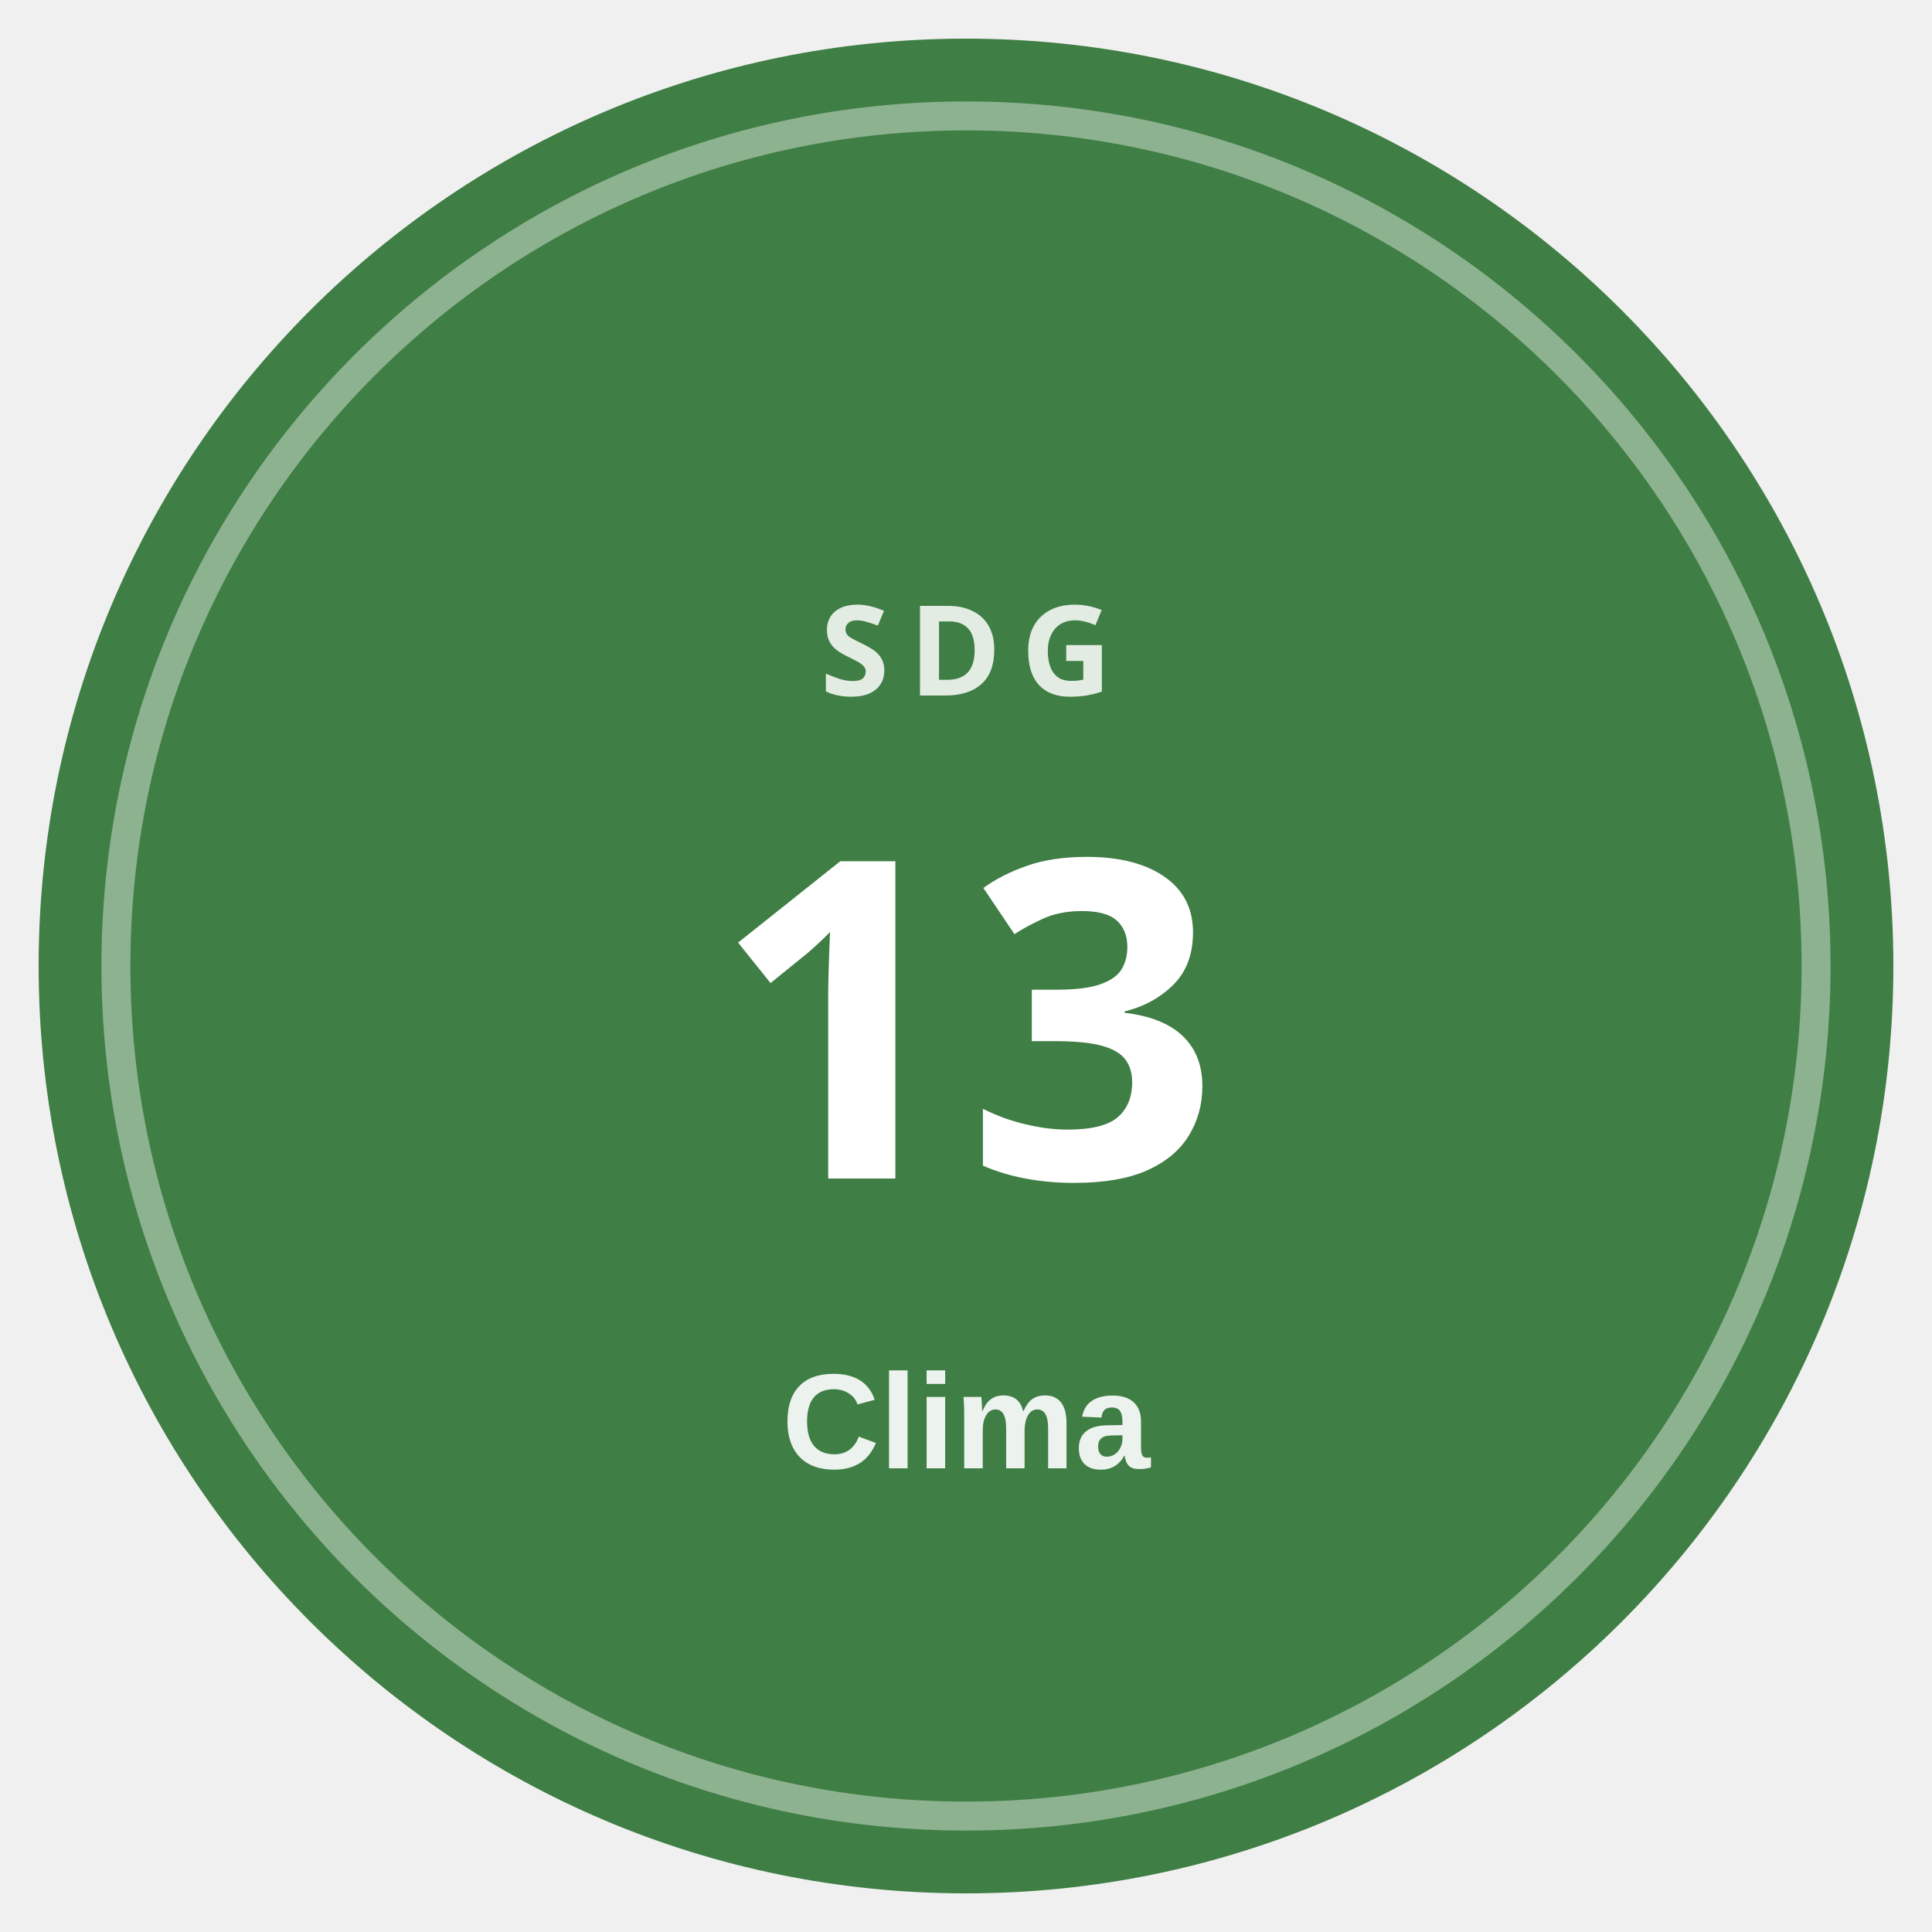
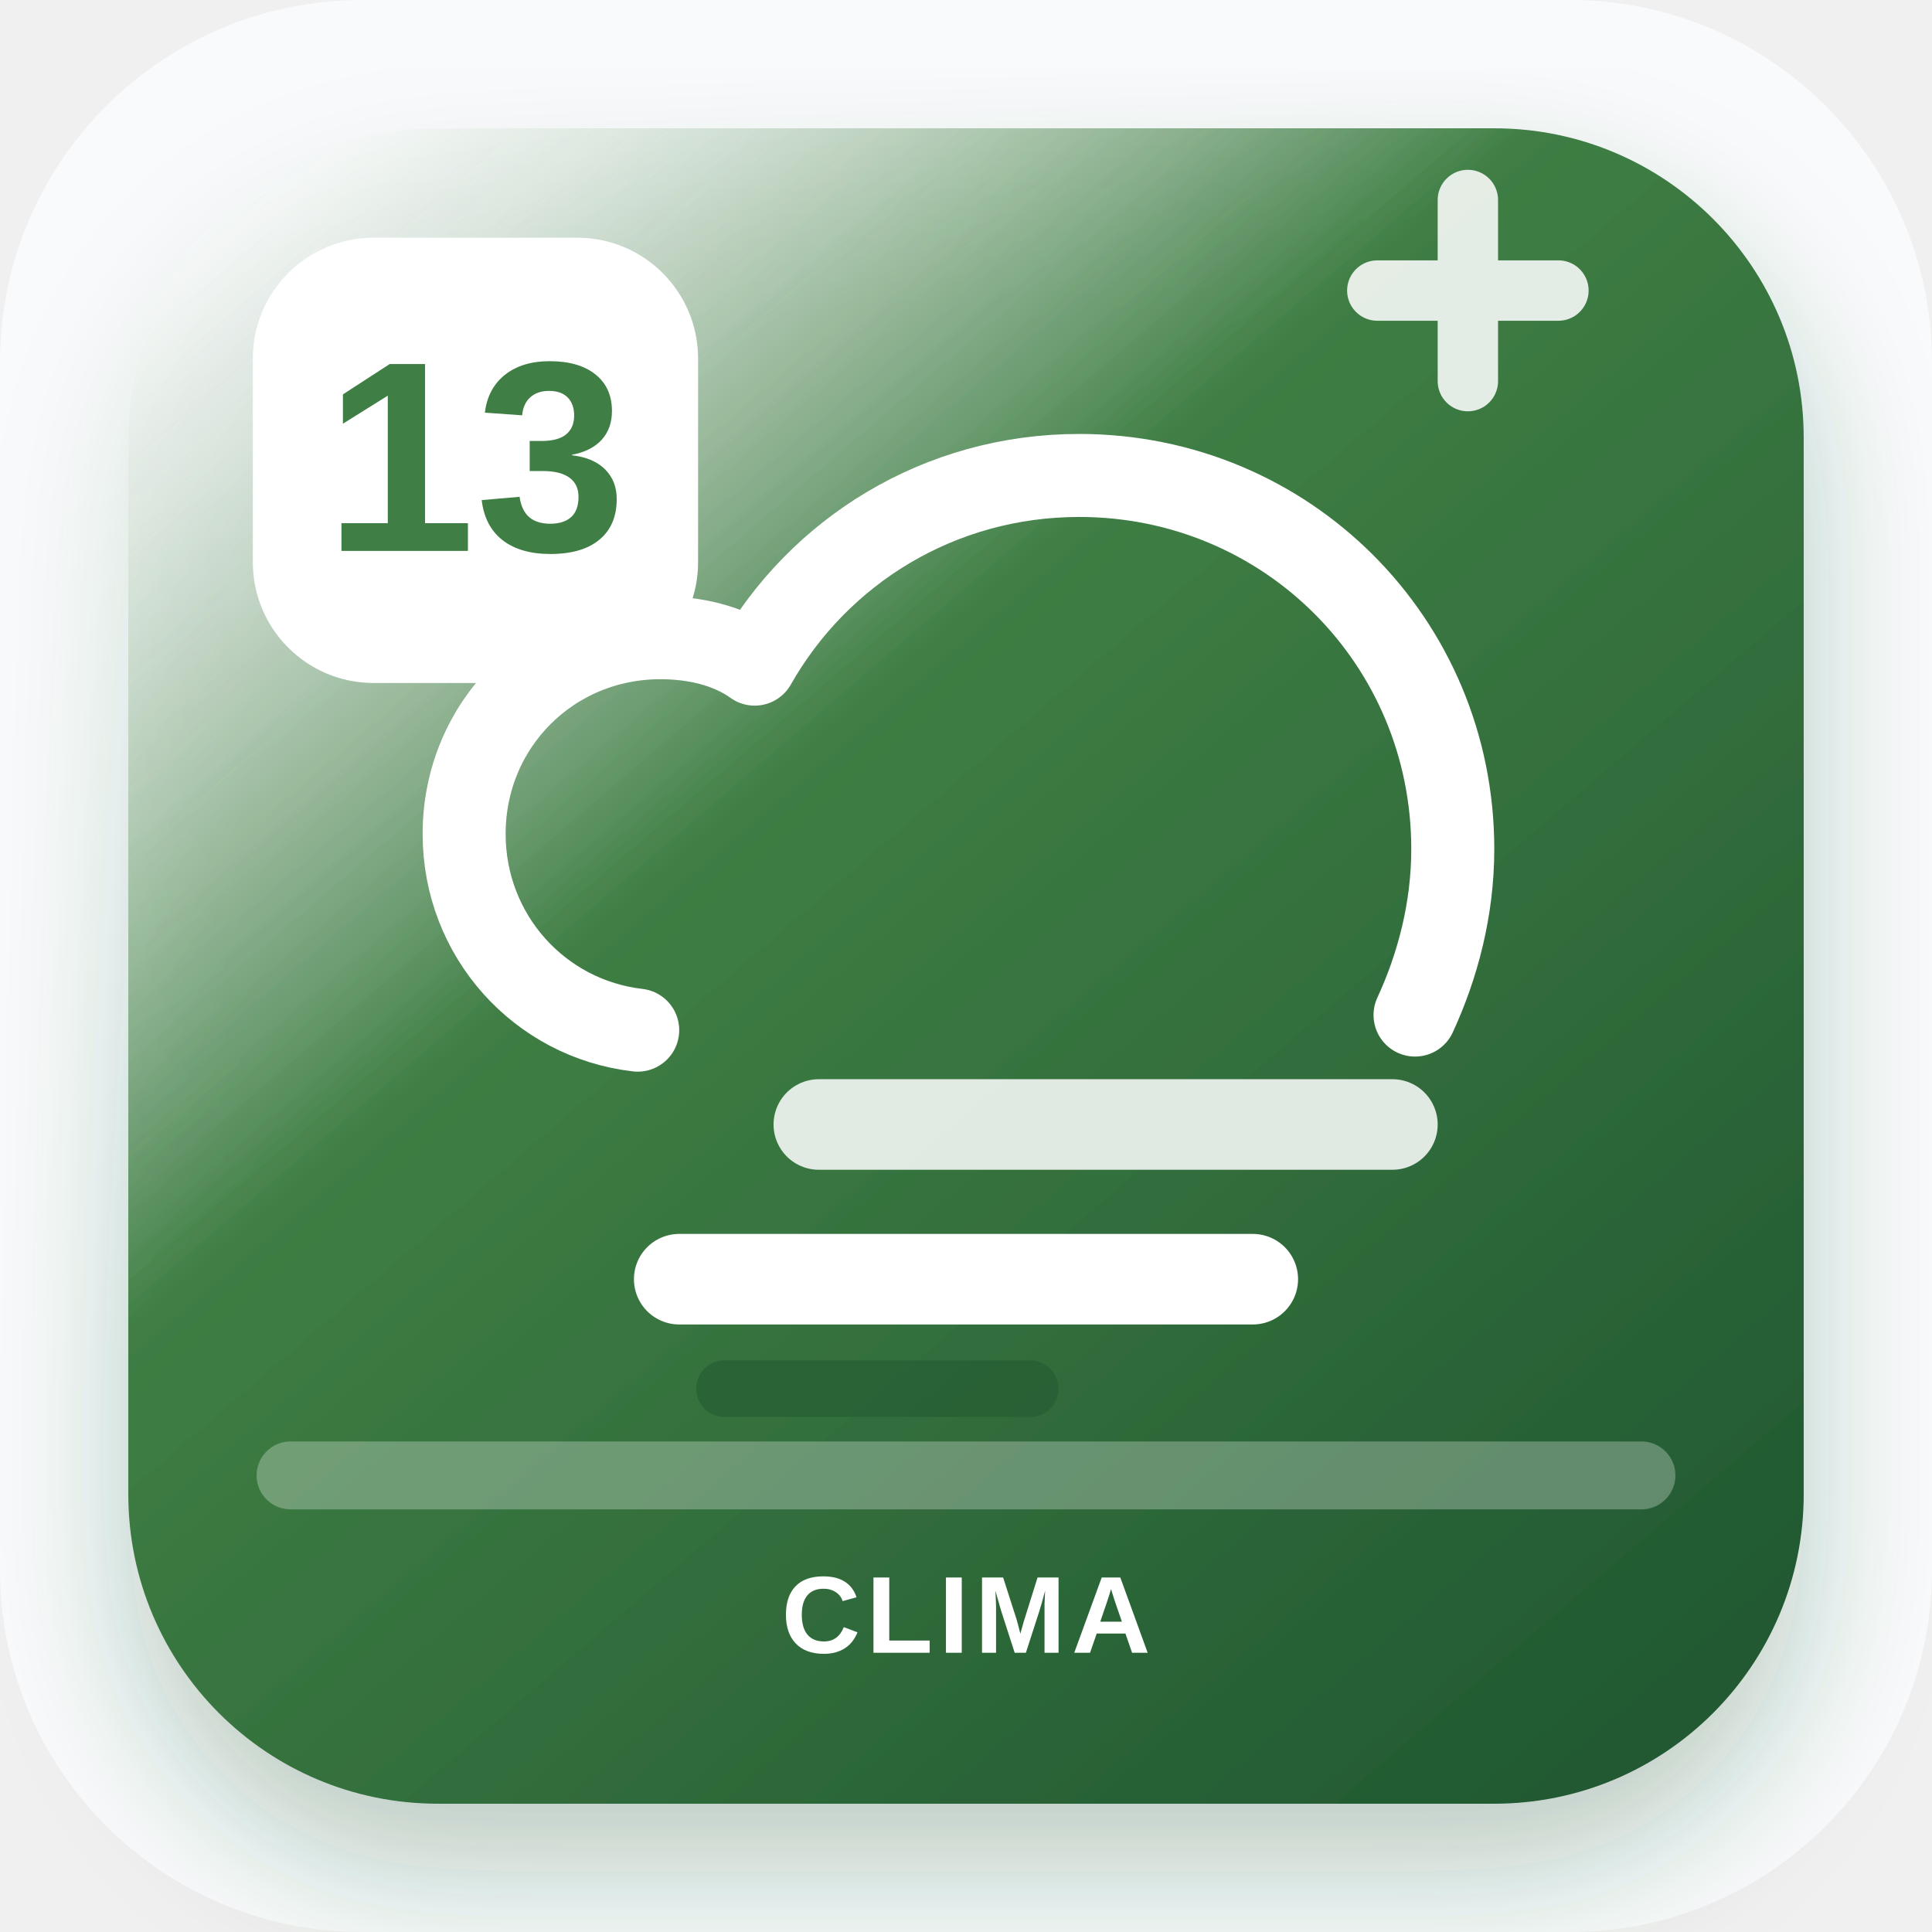
- <svg xmlns="http://www.w3.org/2000/svg" viewBox="0 0 200 200" width="200" height="200">
-   <circle cx="100" cy="100" r="96" fill="#3F7E44" />
-   <circle cx="100" cy="100" r="88" fill="none" stroke="white" stroke-width="3" opacity="0.4" />
-   <text x="100" y="72" text-anchor="middle" font-family="Arial Black, sans-serif" font-size="13" font-weight="900" fill="white" letter-spacing="2" opacity="0.85">SDG</text>
-   <text x="100" y="122" text-anchor="middle" font-family="Arial Black, sans-serif" font-size="46" font-weight="900" fill="white">13</text>
-   <text x="100" y="152" text-anchor="middle" font-family="Arial, sans-serif" font-size="14" font-weight="700" fill="white" opacity="0.9">Clima</text>
+ <svg xmlns="http://www.w3.org/2000/svg" viewBox="0 0 512 512" role="img" aria-labelledby="title desc">
+   <defs>
+     <linearGradient id="sdg13g" x1="64" y1="32" x2="448" y2="480" gradientUnits="userSpaceOnUse">
+       <stop offset="0" stop-color="#ffffff" stop-opacity="0.28" />
+       <stop offset="0.38" stop-color="#3F7E44" />
+       <stop offset="1" stop-color="#1f5630" />
+     </linearGradient>
+     <filter id="sdg13s" x="-12%" y="-12%" width="124%" height="124%">
+       <feDropShadow dx="0" dy="18" stdDeviation="18" flood-color="#1f5630" flood-opacity="0.28" />
+     </filter>
+   </defs>
+   <rect width="512" height="512" rx="96" fill="#f8fafc" />
+   <rect x="34" y="34" width="444" height="444" rx="82" fill="url(#sdg13g)" filter="url(#sdg13s)" />
+   <path d="M77 391h358" fill="none" stroke="#ffffff" stroke-width="18" stroke-linecap="round" opacity="0.28" />
+   <path d="M169 273c-26-3-46-25-46-52 0-29 23-52 52-52 9 0 18 2 25 7 17-30 49-50 86-50 55 0 99 44 99 99 0 16-4 31-10 44" stroke="#ffffff" stroke-width="22" stroke-linecap="round" stroke-linejoin="round" fill="none" />
+   <path d="M180 339h152" stroke="#ffffff" stroke-width="24" stroke-linecap="round" />
+   <path d="M217 298h152" stroke="#ffffff" stroke-width="24" stroke-linecap="round" opacity="0.85" />
+   <path d="M192 368h81" stroke="#1f5630" stroke-width="15" stroke-linecap="round" opacity="0.5" />
+   <rect x="67" y="63" width="118" height="118" rx="32" fill="#ffffff" />
+   <text x="126" y="146" text-anchor="middle" font-family="Arial, Helvetica, sans-serif" font-size="72" font-weight="900" fill="#3F7E44">13</text>
+   <path d="M365 77h48m-24-24v48" stroke="#ffffff" stroke-width="16" stroke-linecap="round" opacity="0.86" />
+   <text x="256" y="438" text-anchor="middle" font-family="Arial, Helvetica, sans-serif" font-size="29" font-weight="900" letter-spacing="1.5" fill="#ffffff">CLIMA</text>
</svg>
